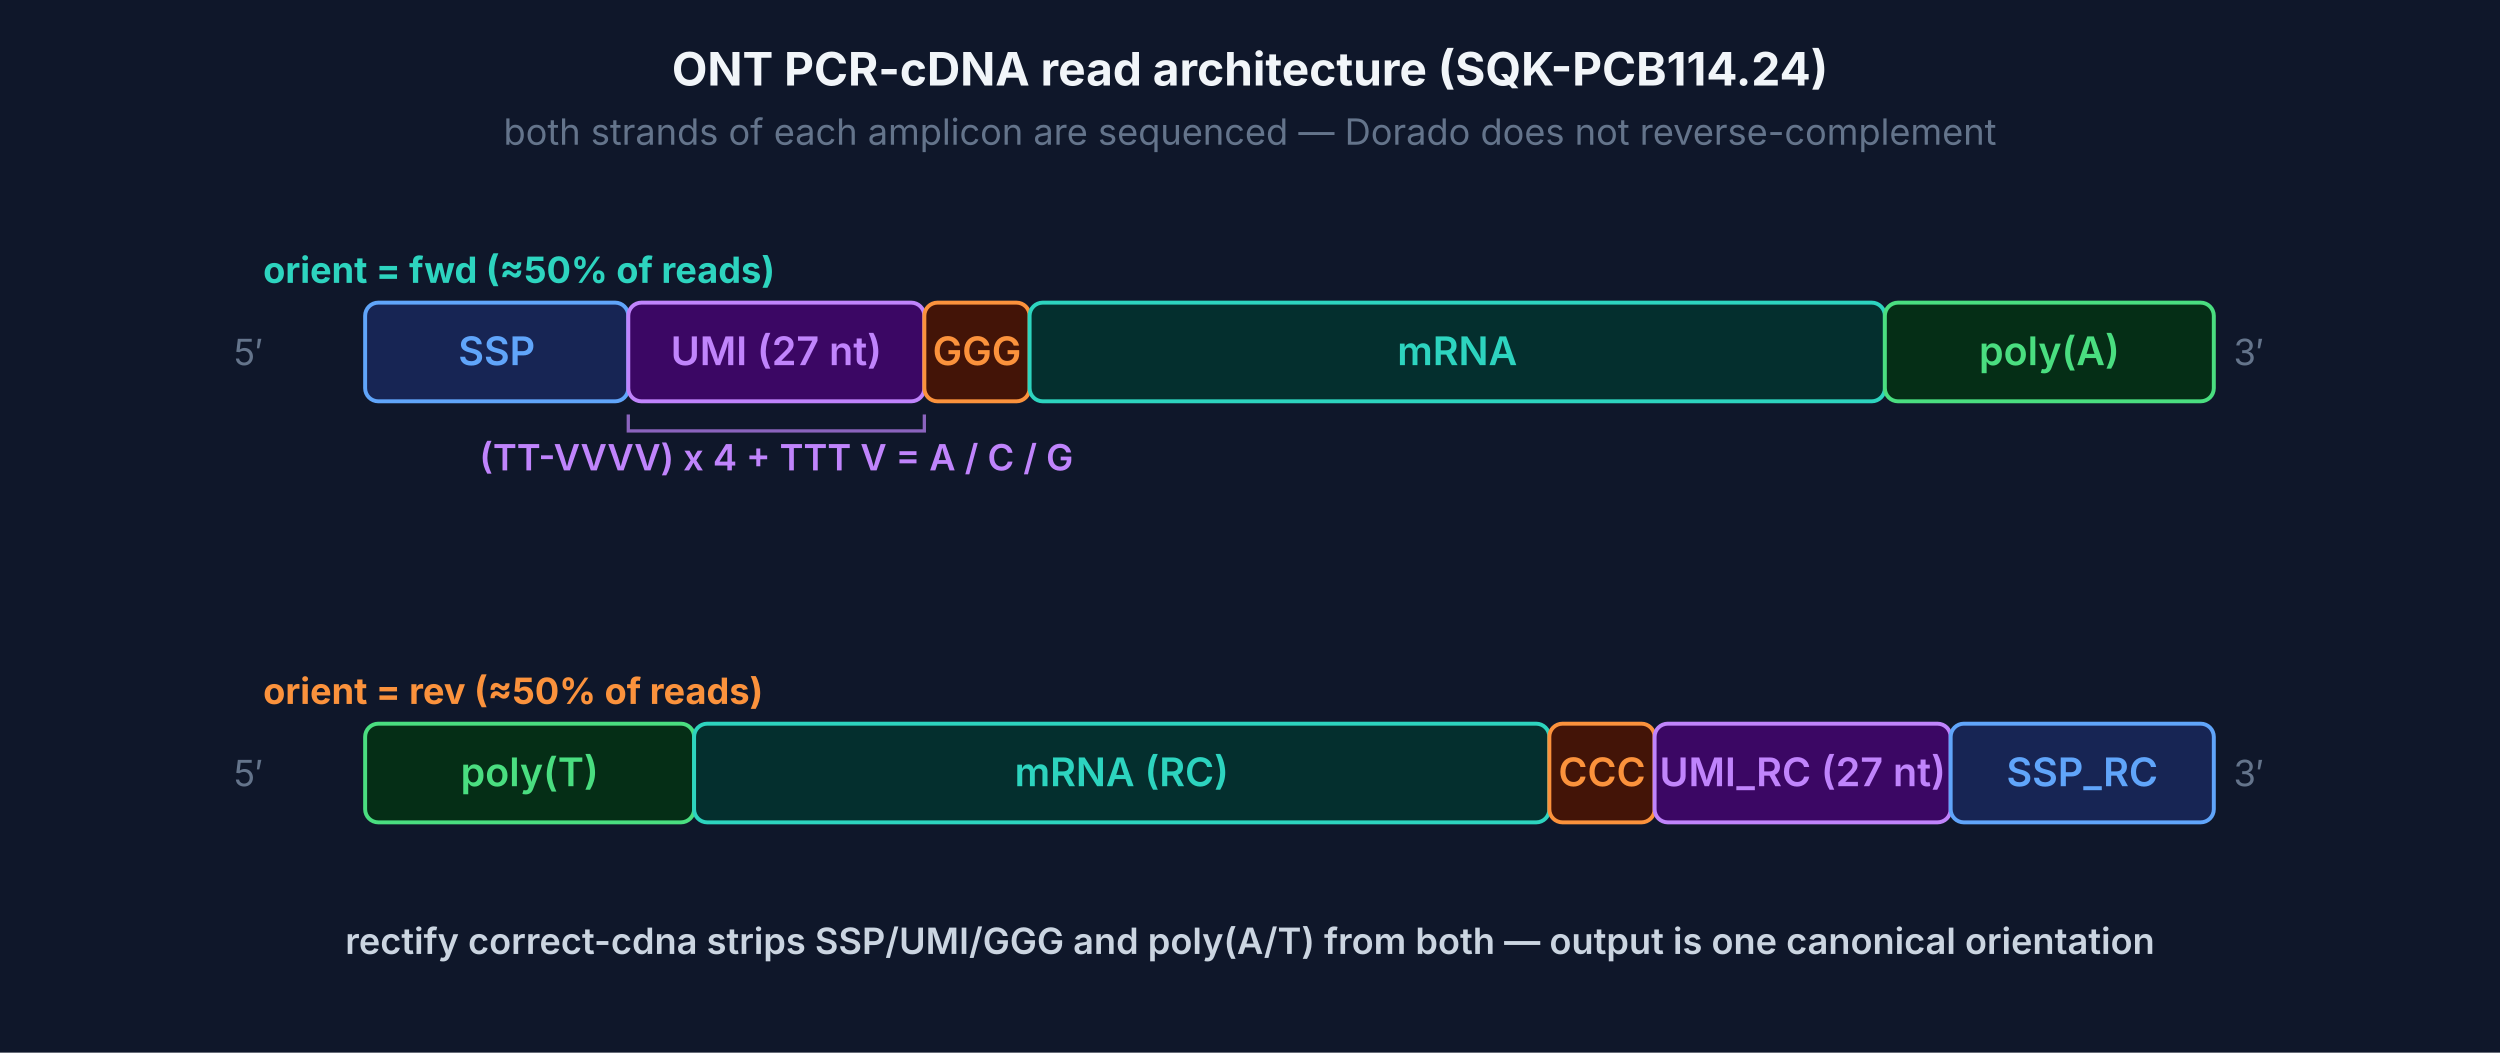
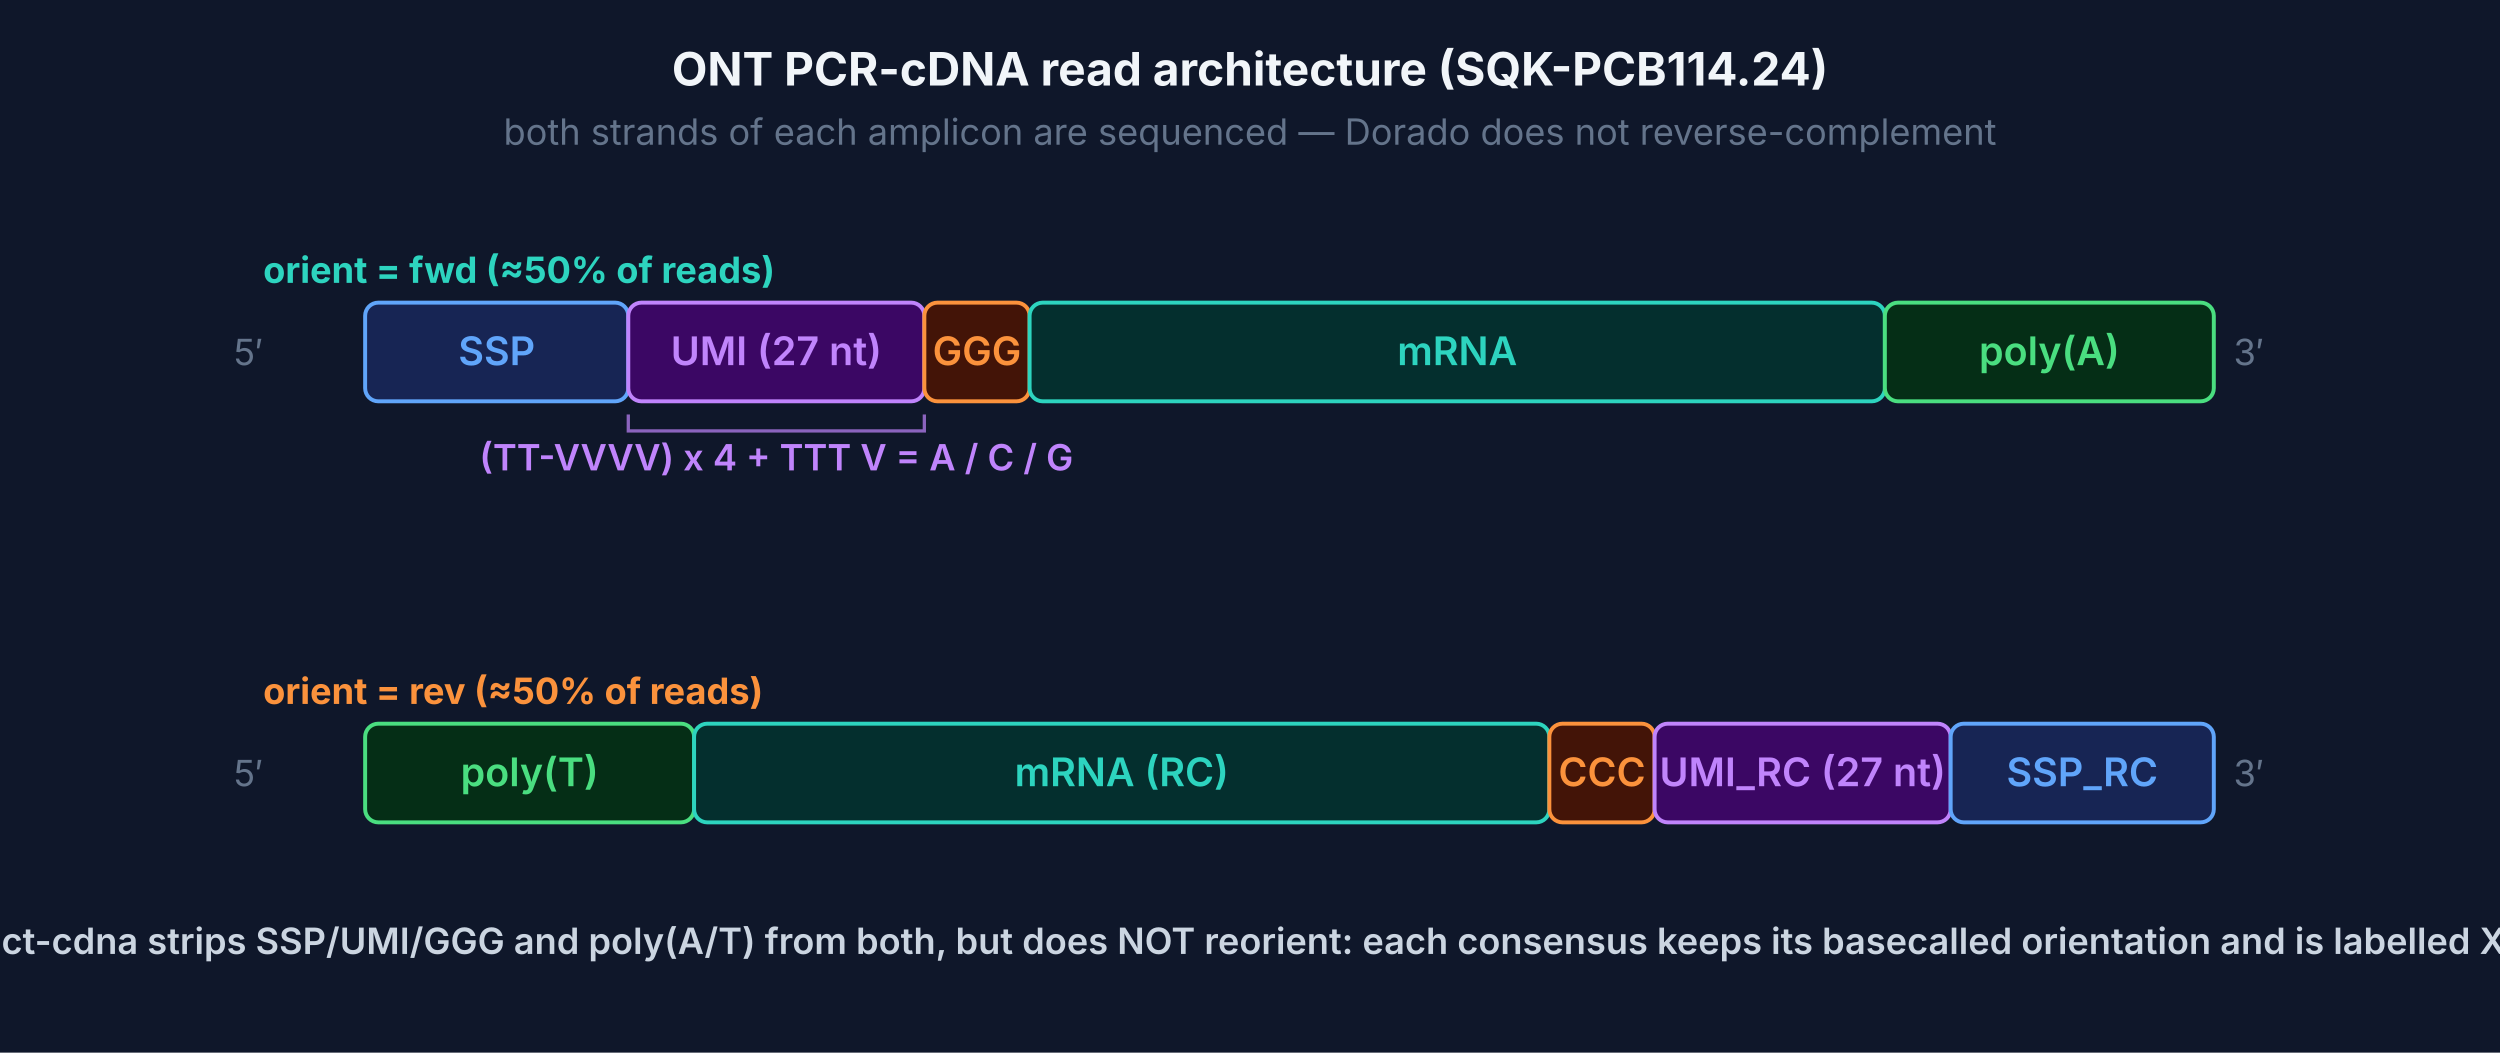
<svg xmlns="http://www.w3.org/2000/svg" width="760" height="320" viewBox="0 0 760 320">
  <rect fill="#0f172a" width="760" height="320" />
  <g font-family="Inter, Helvetica Neue, Helvetica, Arial, sans-serif">
    <text fill="#f1f5f9" font-size="14" font-weight="700" text-anchor="middle" x="380.0" y="26">ONT PCR-cDNA read architecture (SQK-PCB114.24)</text>
    <text fill="#64748b" font-size="11" font-weight="400" text-anchor="middle" x="380.0" y="44">both strands of each amplicon are sequenced — Dorado does not reverse-complement</text>
    <text fill="#2dd4bf" font-size="11" font-weight="700" text-anchor="start" x="80" y="86">orient = fwd   (≈50% of reads)</text>
    <text fill="#64748b" font-size="11" font-weight="400" text-anchor="end" x="80" y="111.0">5′</text>
    <rect x="111.0" y="92" width="80" height="30" rx="4" fill="#172554" stroke="#60a5fa" stroke-width="1.2" />
    <text fill="#60a5fa" font-size="12" font-weight="600" text-anchor="middle" x="151.0" y="111.0">SSP</text>
    <rect x="191.0" y="92" width="90" height="30" rx="4" fill="#3b0764" stroke="#c084fc" stroke-width="1.2" />
    <text fill="#c084fc" font-size="12" font-weight="600" text-anchor="middle" x="236.0" y="111.0">UMI (27 nt)</text>
    <rect x="281.0" y="92" width="32" height="30" rx="4" fill="#431407" stroke="#fb923c" stroke-width="1.2" />
    <text fill="#fb923c" font-size="12" font-weight="600" text-anchor="middle" x="297.0" y="111.0">GGG</text>
    <rect x="313.0" y="92" width="260" height="30" rx="4" fill="#042f2e" stroke="#2dd4bf" stroke-width="1.2" />
    <text fill="#2dd4bf" font-size="12" font-weight="600" text-anchor="middle" x="443.0" y="111.0">mRNA</text>
    <rect x="573.0" y="92" width="100" height="30" rx="4" fill="#052e16" stroke="#4ade80" stroke-width="1.2" />
    <text fill="#4ade80" font-size="12" font-weight="600" text-anchor="middle" x="623.0" y="111.0">poly(A)</text>
    <text fill="#64748b" font-size="11" font-weight="400" text-anchor="start" x="679.0" y="111.0">3′</text>
    <path d="M191.0,126 L191.0,131 L281.0,131 L281.0,126" fill="none" stroke="#c084fc" stroke-width="1" opacity="0.7" />
    <text fill="#c084fc" font-size="11" font-weight="600" text-anchor="middle" x="236.0" y="143">(TT-VVVV) x 4 + TTT   V = A / C / G</text>
    <text fill="#fb923c" font-size="11" font-weight="700" text-anchor="start" x="80" y="214">orient = rev   (≈50% of reads)</text>
    <text fill="#64748b" font-size="11" font-weight="400" text-anchor="end" x="80" y="239.0">5′</text>
    <rect x="111.0" y="220" width="100" height="30" rx="4" fill="#052e16" stroke="#4ade80" stroke-width="1.2" />
    <text fill="#4ade80" font-size="12" font-weight="600" text-anchor="middle" x="161.0" y="239.0">poly(T)</text>
    <rect x="211.0" y="220" width="260" height="30" rx="4" fill="#042f2e" stroke="#2dd4bf" stroke-width="1.2" />
    <text fill="#2dd4bf" font-size="12" font-weight="600" text-anchor="middle" x="341.0" y="239.0">mRNA (RC)</text>
    <rect x="471.0" y="220" width="32" height="30" rx="4" fill="#431407" stroke="#fb923c" stroke-width="1.2" />
    <text fill="#fb923c" font-size="12" font-weight="600" text-anchor="middle" x="487.0" y="239.0">CCC</text>
    <rect x="503.0" y="220" width="90" height="30" rx="4" fill="#3b0764" stroke="#c084fc" stroke-width="1.2" />
    <text fill="#c084fc" font-size="12" font-weight="600" text-anchor="middle" x="548.0" y="239.0">UMI_RC (27 nt)</text>
    <rect x="593.0" y="220" width="80" height="30" rx="4" fill="#172554" stroke="#60a5fa" stroke-width="1.2" />
    <text fill="#60a5fa" font-size="12" font-weight="600" text-anchor="middle" x="633.0" y="239.0">SSP_RC</text>
    <text fill="#64748b" font-size="11" font-weight="400" text-anchor="start" x="679.0" y="239.0">3′</text>
-     <text fill="#cbd5e1" font-size="11" font-weight="600" text-anchor="middle" x="380.0" y="290">rectify correct-cdna strips SSP/UMI/GGG and poly(A/T) from both — output is one canonical orientation</text>
+     <text fill="#cbd5e1" font-size="11" font-weight="600" text-anchor="middle" x="380.0" y="290">rectify correct-cdna strips SSP/UMI/GGG and poly(A/T) from both, but does NOT reorient: each consensus keeps its basecalled orientation and is labelled XO:Z:fwd|rev</text>
  </g>
</svg>
